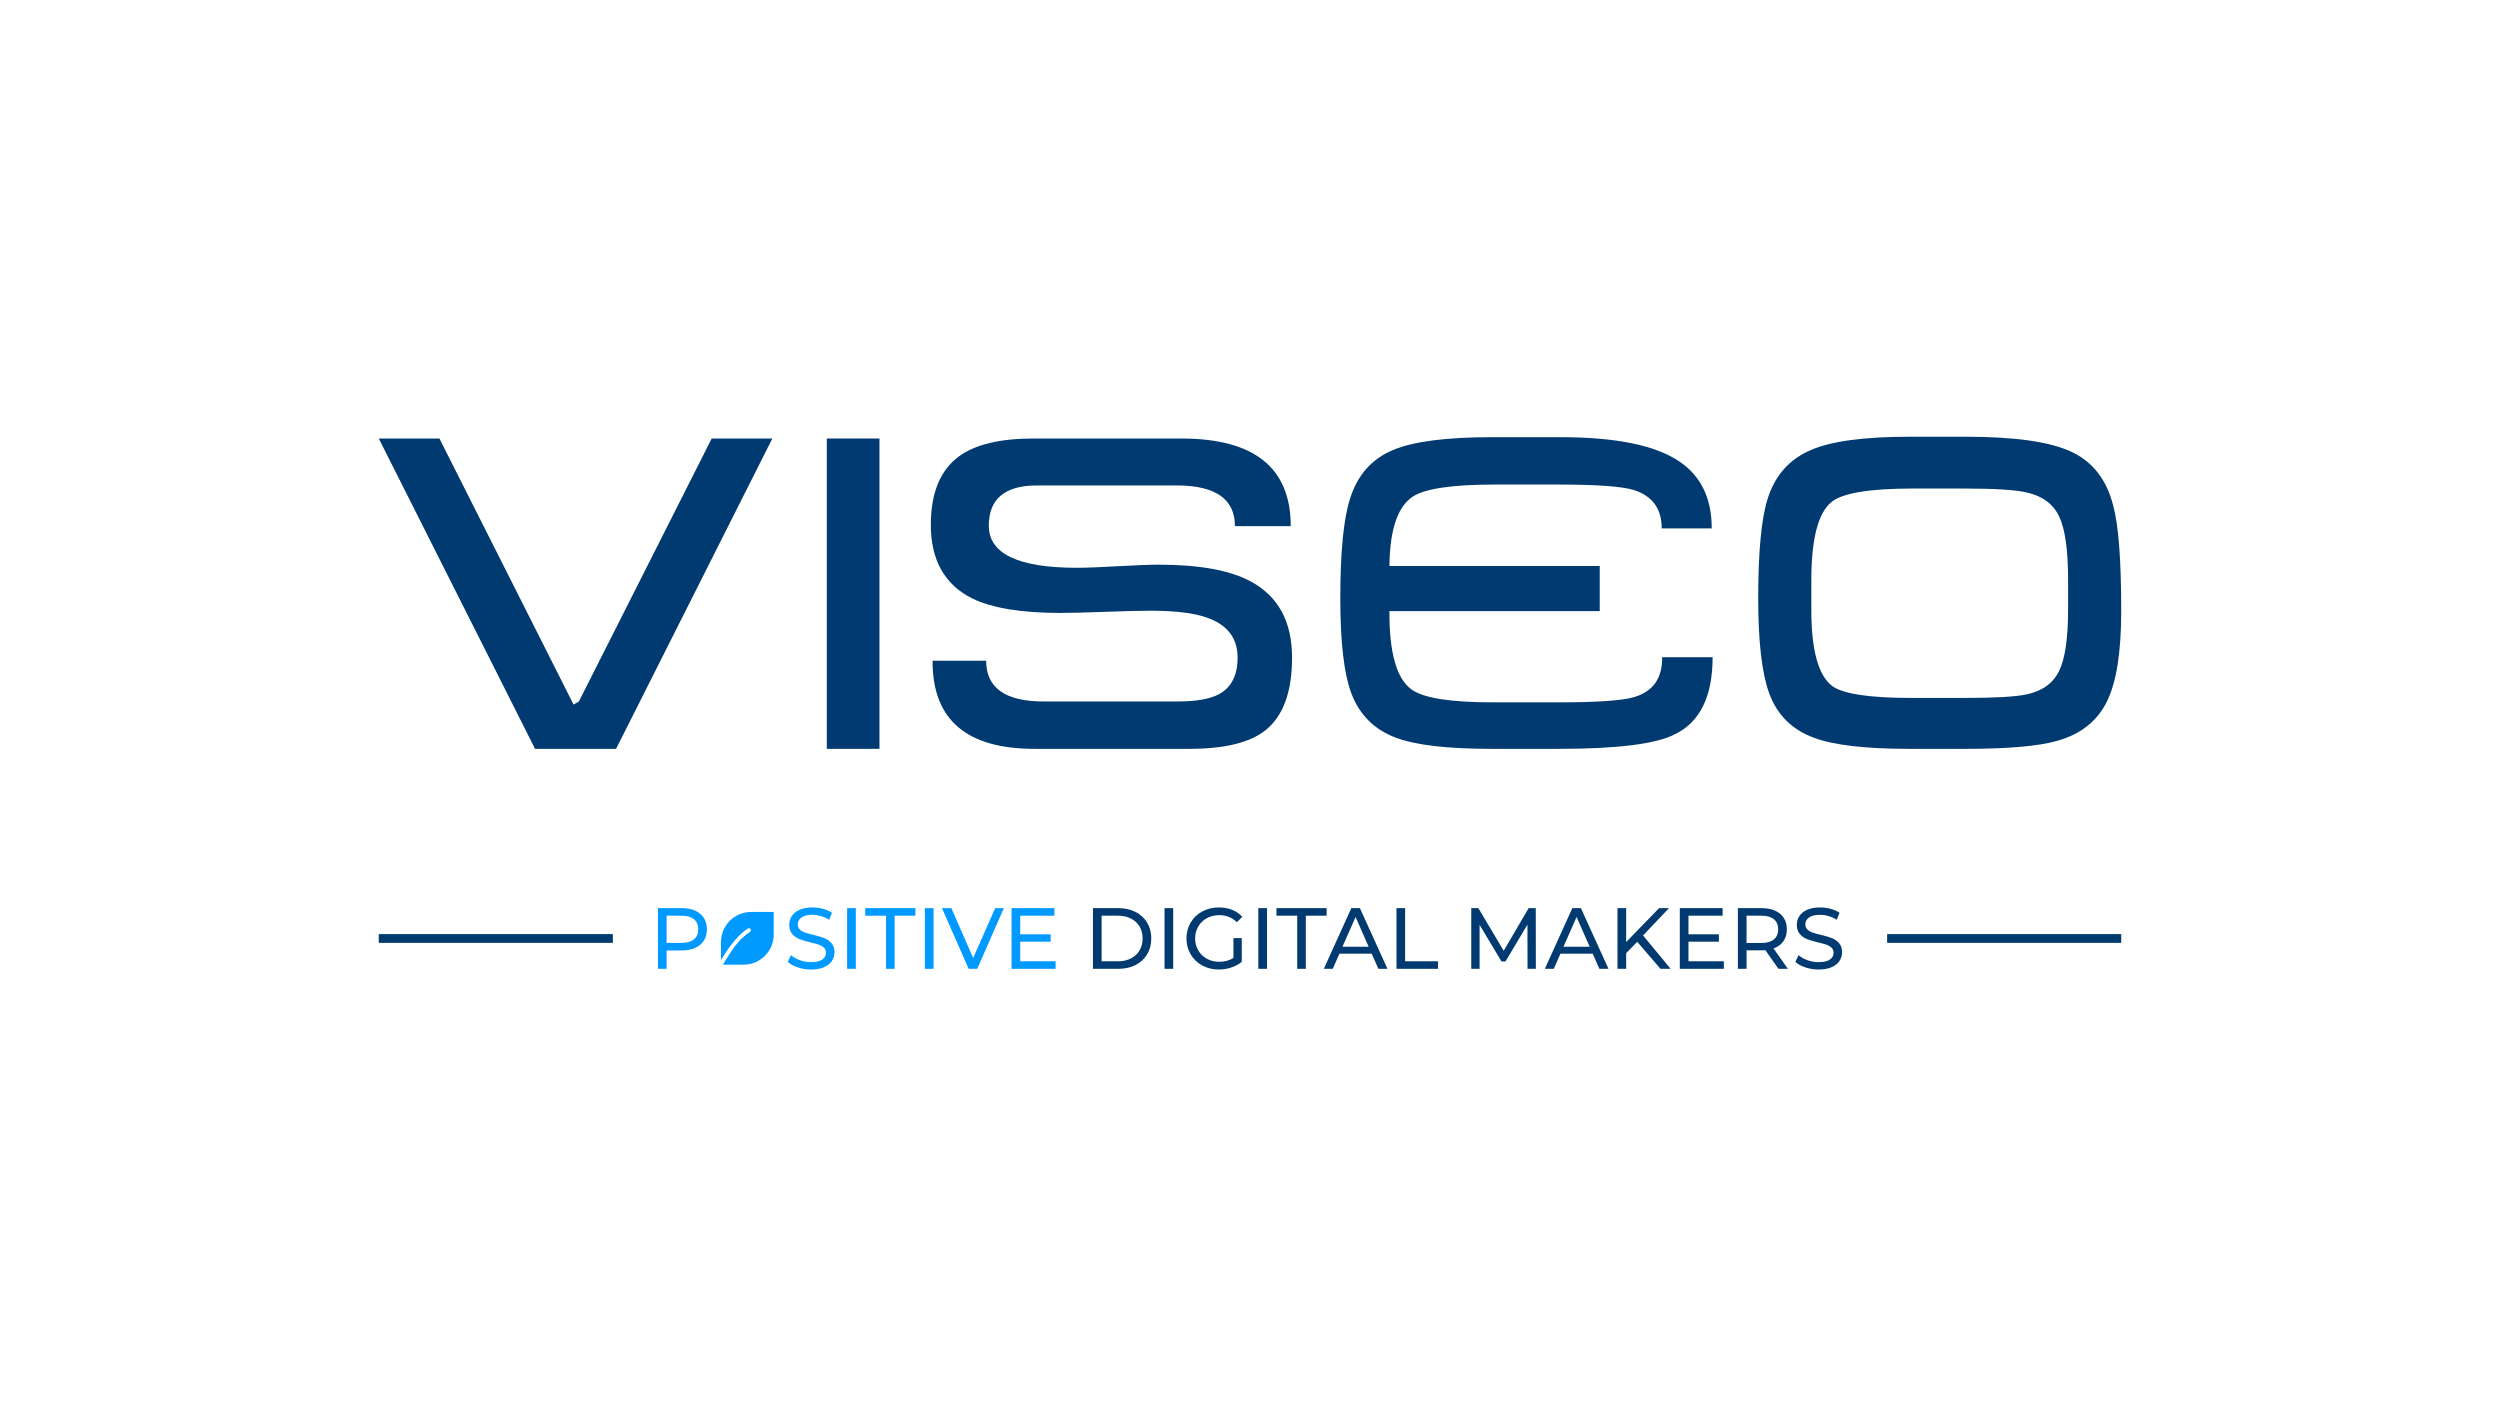
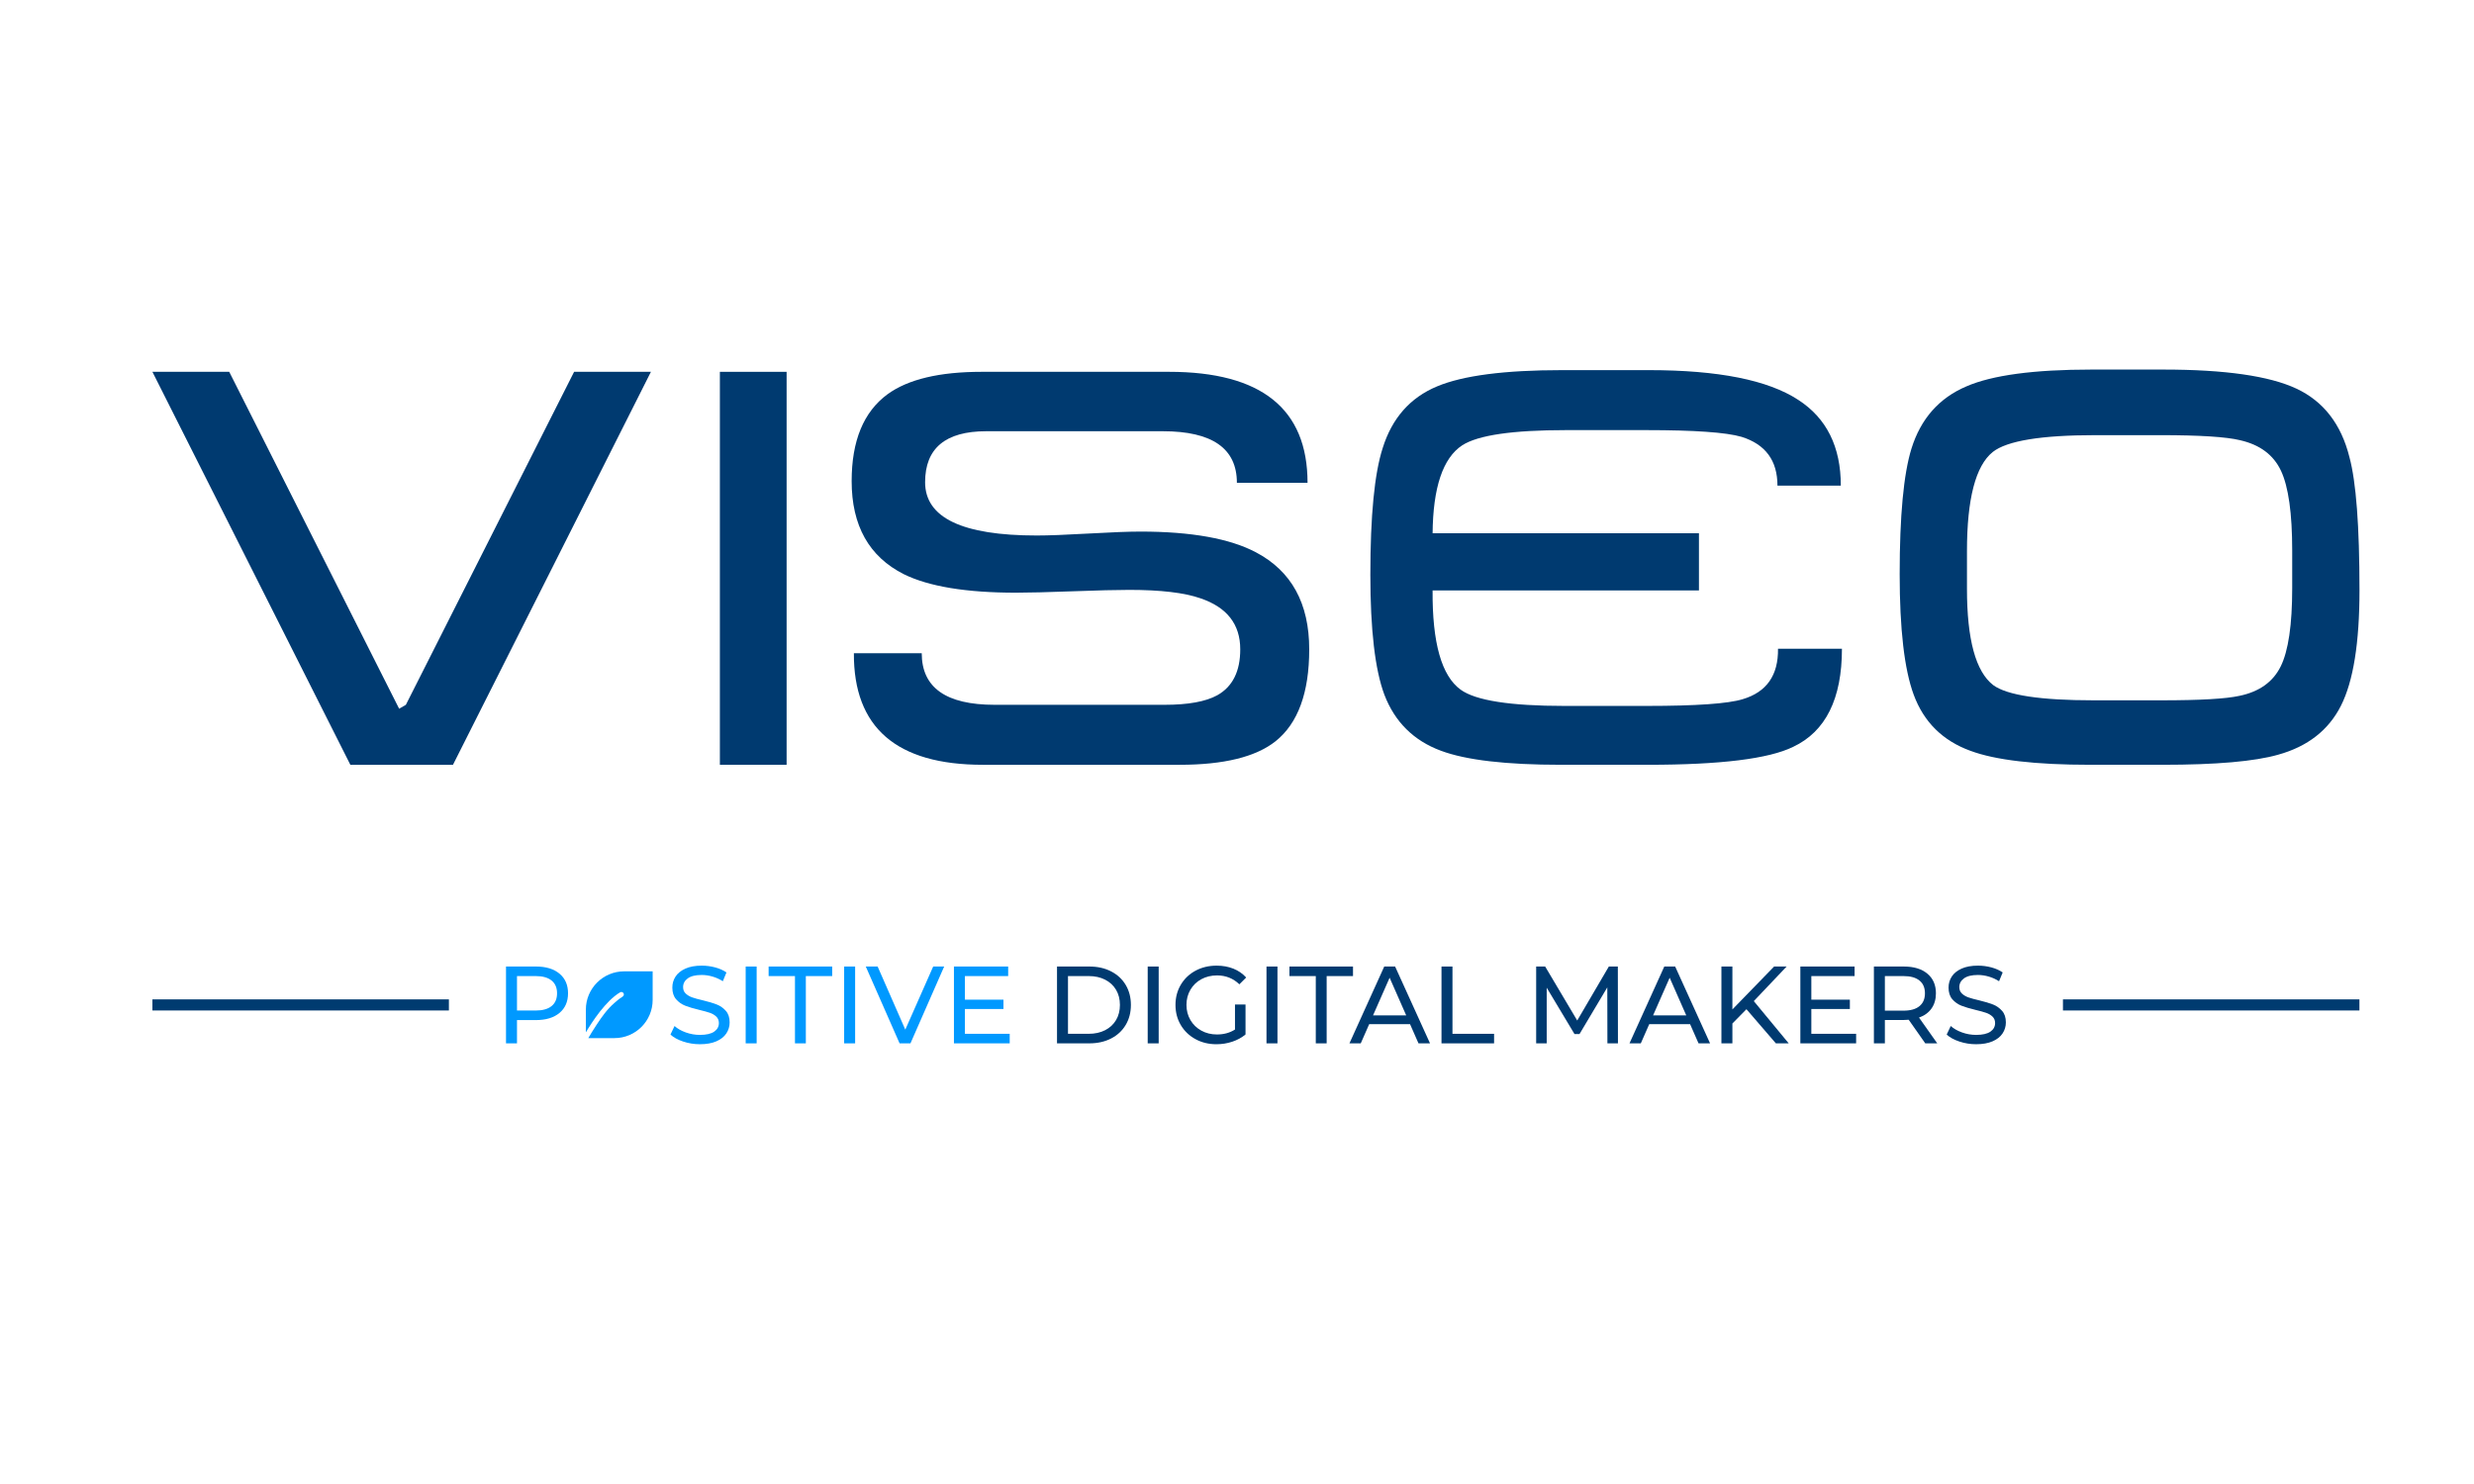
- <svg xmlns="http://www.w3.org/2000/svg" height="1440" viewBox="0 0 2560 1440" width="2560">
+ <svg xmlns="http://www.w3.org/2000/svg" width="2e3" height="1200" version="1.1" viewBox="0 0 2e3 1200">
  <clipPath id="a">
    <path d="m0 1080h1920v-1080h-1920z" />
  </clipPath>
-   <g transform="matrix(1.333333 0 0 -1.333333 0 1440)">
-     <path d="m0 0-120.017-238.334h-62.218l-120.017 238.334h46.578l103.018-204.334 4.08 2.38 101.997 201.954z" fill="#003a70" transform="translate(593.1572 743.2246)" />
-     <path d="m675.432 504.891h-40.458v238.334h40.458z" fill="#003a70" />
+   <g transform="matrix(1.3333 0 0 -1.3333 -264.65 1291.6)">
+     <path transform="translate(593.16 743.22)" d="m0 0-120.02-238.33h-62.218l-120.02 238.33h46.578l103.02-204.33 4.08 2.38 102 201.95z" fill="#003a70" />
+     <path d="m675.43 504.89h-40.458v238.33h40.458z" fill="#003a70" />
    <g clip-path="url(#a)">
-       <path d="m0 0c0-26.296-6.801-44.878-20.4-55.758-12.017-9.52-31.397-14.281-58.139-14.281h-119.336c-52.36 0-78.427 22.552-78.199 67.659h41.138c0-20.856 14.732-31.279 44.201-31.279h103.016c14.28 0 24.93 1.923 31.959 5.781 9.292 5.21 13.94 14.502 13.94 27.878 0 15.182-8.049 25.499-24.139 30.938-9.748 3.401-24.14 5.101-43.18 5.101-7.708 0-19.156-.287-34.338-.849-15.189-.568-26.637-.851-34.34-.851-30.147 0-52.815 3.74-67.998 11.22-21.079 10.651-31.619 29.463-31.619 56.439 0 24.479 7.252 42.041 21.76 52.697 12.462 9.064 31.502 13.6 57.118 13.6h113.557c55.982 0 83.978-22.44 83.978-67.317h-42.839c0 20.851-14.959 31.279-44.879 31.279h-107.096c-24.709 0-37.061-10.317-37.061-30.939 0-21.536 22.552-32.299 67.659-32.299 7.023 0 17.51.392 31.45 1.189 13.938.791 24.42 1.19 31.449 1.19 30.822 0 54.17-4.196 70.038-12.58 21.531-11.336 32.3-30.939 32.3-58.818" fill="#003a70" transform="translate(992.3027 574.9292)" />
-       <path d="m0 0h-162.177l.34 34.68h161.837zm86.698-35.359c0-30.376-9.86-50.206-29.58-59.498-14.736-7.256-44.087-10.88-88.057-10.88h-52.7c-33.318 0-57.575 2.832-72.757 8.5-16.549 6.12-27.996 17.452-34.339 34-5.668 15.182-8.5 39.437-8.5 72.757 0 35.812 2.492 61.421 7.48 76.838 5.663 18.13 16.659 30.599 32.979 37.399 15.639 6.571 40.911 9.86 75.818 9.86h52.698c41.932 0 72.078-6.009 90.439-18.02 17.222-11.109 25.84-28.447 25.84-52.017h-38.42c0 15.182-7.257 25.042-21.76 29.578-9.297 2.72-28.559 4.08-57.799 4.08h-48.618c-32.417 0-53.379-3.06-62.899-9.18-11.788-7.708-17.796-25.617-18.02-53.718v-34.34c-.228-31.736 5.44-51.795 17-60.177 9.063-6.578 30.032-9.86 62.898-9.86h49.979c29.92 0 49.3 1.36 58.139 4.08 14.502 4.302 21.643 14.502 21.419 30.598z" fill="#003a70" transform="translate(1228.59 610.6279)" />
-       <path d="m0 0v22.78c0 22.663-2.269 38.812-6.801 48.449-4.536 9.631-12.807 15.809-24.818 18.529-8.388 2.04-24.48 3.06-48.279 3.06h-39.439c-32.868 0-53.607-3.4-62.219-10.2-10.428-8.388-15.639-28.447-15.639-60.178v-22.78c0-30.828 5.323-50.318 15.979-58.477 8.384-6.12 28.671-9.18 60.859-9.18h41.138c23.343 0 39.1.902 47.26 2.72 12.011 2.49 20.34 8.44 24.988 17.849 4.644 9.403 6.971 25.212 6.971 47.428m40.798-1.36c0-31.736-3.738-55.025-11.219-69.869-7.479-14.848-20.176-24.765-38.079-29.748-14.28-4.08-37.627-6.12-70.039-6.12h-43.858c-33.32 0-57.576 2.832-72.758 8.5-16.777 6.12-28.219 17.452-34.339 34-5.668 15.41-8.5 39.777-8.5 73.097 0 35.36 2.38 60.742 7.14 76.158 5.662 18.131 16.77 30.711 33.319 37.739 15.639 6.8 40.91 10.2 75.818 10.2h43.518c37.4 0 64.312-3.857 80.749-11.56 16.431-7.708 27.141-21.537 32.13-41.479 4.08-14.958 6.118-41.935 6.118-80.918" fill="#003a70" transform="translate(1588.297 611.9878)" />
-       <path d="m0 0h179.761" fill="none" stroke="#003b70" stroke-miterlimit="10" stroke-width="6.736" transform="translate(290.9053 359.2461)" />
-       <path d="m0 0h179.761" fill="none" stroke="#003b70" stroke-miterlimit="10" stroke-width="6.736" transform="translate(1449.334 359.2461)" />
-       <path d="m0 0c2.219 1.797 3.328 4.381 3.328 7.755 0 3.371-1.109 5.957-3.328 7.754-2.219 1.798-5.437 2.696-9.651 2.696h-11.317v-20.901h11.317c4.214 0 7.432.898 9.651 2.696m4.792 19.67c3.462-2.886 5.194-6.857 5.194-11.915 0-5.06-1.732-9.032-5.194-11.915-3.46-2.886-8.209-4.328-14.243-4.328h-11.517v-14.112h-6.657v46.596h18.174c6.034 0 10.783-1.443 14.243-4.326" fill="#09f" transform="translate(532.9224 358.5479)" />
-       <path d="m0 0c-3.263 1.086-5.825 2.495-7.688 4.227l2.462 5.191c1.774-1.598 4.049-2.896 6.823-3.894 2.773-1 5.625-1.499 8.554-1.499 3.861 0 6.745.655 8.654 1.965 1.906 1.309 2.862 3.05 2.862 5.225 0 1.598-.522 2.896-1.564 3.894-1.044.998-2.331 1.764-3.862 2.296-1.531.533-3.695 1.132-6.49 1.798-3.505.842-6.334 1.686-8.487 2.529-2.153.842-3.993 2.14-5.525 3.895-1.531 1.753-2.296 4.115-2.296 7.088 0 2.485.654 4.727 1.964 6.723 1.308 1.998 3.295 3.595 5.956 4.794 2.663 1.197 5.969 1.797 9.919 1.797 2.751 0 5.458-.356 8.121-1.065 2.663-.711 4.948-1.732 6.857-3.062l-2.197-5.326c-1.953 1.243-4.039 2.186-6.258 2.829s-4.393.966-6.523.966c-3.773 0-6.602-.688-8.487-2.064-1.886-1.375-2.829-3.151-2.829-5.325 0-1.597.533-2.896 1.598-3.894 1.065-.999 2.384-1.776 3.96-2.33 1.575-.556 3.717-1.143 6.424-1.764 3.504-.843 6.323-1.687 8.453-2.529 2.131-.843 3.961-2.13 5.492-3.861s2.297-4.061 2.297-6.99c0-2.44-.667-4.671-1.997-6.689-1.332-2.02-3.351-3.617-6.058-4.793s-6.035-1.765-9.984-1.765c-3.506 0-6.89.544-10.151 1.633" fill="#09f" transform="translate(612.6997 337.0479)" />
-       <path d="m0 0c-12.82 0-23.212-10.393-23.212-23.212v-13.616c0-.048.06-.069.085-.028 3.62 6.113 11.943 18.967 20.671 24.133.786.463 1.821.138 2.177-.745.289-.716-.084-1.522-.744-1.922-1.671-1.012-4.104-3.005-4.866-3.766-4.585-4.005-7.545-8.295-10.752-13.13-2.165-3.264-4.149-6.55-5.054-8.142-.018-.031.007-.066.043-.066h15.765c12.796 0 23.169 10.373 23.169 23.169v17.278c0 .026-.021.047-.047.047z" fill="#09f" transform="translate(576.9272 379.6191)" />
-       <path d="m650.607 382.544h6.656v-46.596h-6.656z" fill="#09f" />
-       <path d="m0 0h-15.976v5.791h38.542v-5.791h-15.975v-40.805h-6.591z" fill="#09f" transform="translate(680.4951 376.7529)" />
-       <path d="m710.315 382.544h6.656v-46.596h-6.656z" fill="#09f" />
-       <path d="m0 0-20.436-46.596h-6.59l-20.502 46.596h7.189l16.775-38.274 16.908 38.274z" fill="#09f" transform="translate(770.9575 382.5439)" />
-       <path d="m0 0v-5.791h-33.815v46.596h32.883v-5.791h-26.227v-14.312h23.365v-5.658h-23.365v-15.044z" fill="#09f" transform="translate(810.6958 341.7393)" />
      <g fill="#003a70">
-         <path d="m0 0c3.771 0 7.088.733 9.952 2.197 2.861 1.465 5.068 3.517 6.622 6.157 1.553 2.639 2.33 5.692 2.33 9.154 0 3.46-.777 6.511-2.33 9.152-1.554 2.639-3.761 4.692-6.622 6.157-2.864 1.465-6.181 2.197-9.952 2.197h-12.582v-35.014zm-19.238 40.805h19.637c4.925 0 9.297-.977 13.114-2.929 3.816-1.953 6.777-4.693 8.885-8.221 2.107-3.528 3.162-7.578 3.162-12.147 0-4.572-1.055-8.621-3.162-12.149-2.108-3.528-5.069-6.269-8.885-8.221-3.817-1.953-8.189-2.929-13.114-2.929h-19.637z" transform="translate(858.6221 341.7393)" />
-         <path d="m894.366 382.544h6.656v-46.596h-6.656z" />
-         <path d="m0 0h6.39v-18.172c-2.308-1.909-4.993-3.373-8.055-4.394-3.062-1.02-6.257-1.532-9.585-1.532-4.704 0-8.942 1.033-12.714 3.097-3.773 2.063-6.734 4.902-8.887 8.521-2.152 3.616-3.228 7.687-3.228 12.214 0 4.526 1.076 8.609 3.228 12.247 2.153 3.639 5.127 6.479 8.92 8.521 3.794 2.04 8.065 3.062 12.815 3.062 3.727 0 7.11-.611 10.151-1.831 3.039-1.221 5.624-3.006 7.755-5.358l-4.127-4.127c-3.728 3.594-8.233 5.392-13.513 5.392-3.551 0-6.735-.766-9.552-2.297-2.82-1.531-5.026-3.661-6.624-6.391-1.598-2.728-2.396-5.802-2.396-9.218 0-3.374.798-6.424 2.396-9.153s3.804-4.87 6.624-6.424c2.817-1.553 5.979-2.329 9.485-2.329 4.171 0 7.811.998 10.917 2.995z" transform="translate(947.2861 359.5127)" />
-         <path d="m966.389 382.544h6.657v-46.596h-6.657z" />
-         <path d="m0 0h-15.975v5.791h38.541v-5.791h-15.975v-40.805h-6.591z" transform="translate(996.2754 376.7529)" />
-         <path d="m0 0-10.051 22.831-10.051-22.831zm2.33-5.325h-24.762l-5.126-11.65h-6.856l21.101 46.596h6.59l21.167-46.596h-6.988z" transform="translate(1051.126 352.9229)" />
-         <path d="m0 0h6.656v-40.805h25.229v-5.791h-31.885z" transform="translate(1072.493 382.5439)" />
-         <path d="m0 0-.066 33.948-16.841-28.29h-3.063l-16.841 28.091v-33.749h-6.39v46.596h5.459l19.436-32.75 19.17 32.75h5.46l.066-46.596z" transform="translate(1173.14 335.9482)" />
-         <path d="m0 0-10.051 22.831-10.052-22.831zm2.33-5.325h-24.763l-5.125-11.65h-6.856l21.101 46.596h6.59l21.167-46.596h-6.988z" transform="translate(1220.865 352.9229)" />
-         <path d="m0 0-8.521-8.653v-12.049h-6.656v46.596h6.656v-26.027l25.295 26.027h7.588l-19.902-20.969 21.168-25.627h-7.788z" transform="translate(1257.409 356.6504)" />
-         <path d="m0 0v-5.791h-33.816v46.596h32.883v-5.791h-26.227v-14.312h23.365v-5.658h-23.365v-15.044z" transform="translate(1323.907 341.7393)" />
-         <path d="m0 0c2.22 1.818 3.328 4.414 3.328 7.788 0 3.371-1.108 5.957-3.328 7.754-2.219 1.798-5.436 2.696-9.651 2.696h-11.317v-20.967h11.317c4.215 0 7.432.908 9.651 2.729m3.529-22.566-10.051 14.312c-1.244-.09-2.221-.134-2.929-.134h-11.517v-14.178h-6.656v46.595h18.173c6.034 0 10.783-1.443 14.244-4.326 3.462-2.886 5.193-6.856 5.193-11.915 0-3.596-.888-6.656-2.663-9.186s-4.304-4.373-7.589-5.526l11.05-15.642z" transform="translate(1362.314 358.5146)" />
-         <path d="m0 0c-3.263 1.086-5.824 2.495-7.688 4.227l2.462 5.191c1.774-1.598 4.049-2.896 6.823-3.894 2.773-1 5.625-1.499 8.553-1.499 3.862 0 6.746.655 8.655 1.965 1.906 1.309 2.861 3.05 2.861 5.225 0 1.598-.521 2.896-1.563 3.894-1.044.998-2.331 1.764-3.862 2.296-1.531.533-3.695 1.132-6.49 1.798-3.506.842-6.335 1.686-8.487 2.529-2.153.842-3.993 2.14-5.525 3.895-1.531 1.753-2.296 4.115-2.296 7.088 0 2.485.655 4.727 1.963 6.723 1.309 1.998 3.296 3.595 5.957 4.794 2.663 1.197 5.969 1.797 9.919 1.797 2.751 0 5.458-.356 8.121-1.065 2.662-.711 4.948-1.732 6.857-3.062l-2.197-5.326c-1.953 1.243-4.039 2.186-6.258 2.829s-4.393.966-6.523.966c-3.772 0-6.601-.688-8.487-2.064-1.887-1.375-2.829-3.151-2.829-5.325 0-1.597.533-2.896 1.597-3.894 1.066-.999 2.385-1.776 3.961-2.33 1.575-.556 3.717-1.143 6.423-1.764 3.505-.843 6.324-1.687 8.454-2.529 2.131-.843 3.961-2.13 5.492-3.861s2.297-4.061 2.297-6.99c0-2.44-.667-4.671-1.998-6.689-1.331-2.02-3.35-3.617-6.057-4.793-2.706-1.176-6.034-1.765-9.985-1.765-3.505 0-6.888.544-10.15 1.633" transform="translate(1386.512 337.0479)" />
+         <path transform="translate(992.3 574.93)" d="m0 0c0-26.296-6.801-44.878-20.4-55.758-12.017-9.52-31.397-14.281-58.139-14.281h-119.34c-52.36 0-78.427 22.552-78.199 67.659h41.138c0-20.856 14.732-31.279 44.201-31.279h103.02c14.28 0 24.93 1.923 31.959 5.781 9.292 5.21 13.94 14.502 13.94 27.878 0 15.182-8.049 25.499-24.139 30.938-9.748 3.401-24.14 5.101-43.18 5.101-7.708 0-19.156-0.287-34.338-0.849-15.189-0.568-26.637-0.851-34.34-0.851-30.147 0-52.815 3.74-67.998 11.22-21.079 10.651-31.619 29.463-31.619 56.439 0 24.479 7.252 42.041 21.76 52.697 12.462 9.064 31.502 13.6 57.118 13.6h113.56c55.982 0 83.978-22.44 83.978-67.317h-42.839c0 20.851-14.959 31.279-44.879 31.279h-107.1c-24.709 0-37.061-10.317-37.061-30.939 0-21.536 22.552-32.299 67.659-32.299 7.023 0 17.51 0.392 31.45 1.189 13.938 0.791 24.42 1.19 31.449 1.19 30.822 0 54.17-4.196 70.038-12.58 21.531-11.336 32.3-30.939 32.3-58.818" />
+         <path transform="translate(1228.6 610.63)" d="m0 0h-162.18l0.34 34.68h161.84zm86.698-35.359c0-30.376-9.86-50.206-29.58-59.498-14.736-7.256-44.087-10.88-88.057-10.88h-52.7c-33.318 0-57.575 2.832-72.757 8.5-16.549 6.12-27.996 17.452-34.339 34-5.668 15.182-8.5 39.437-8.5 72.757 0 35.812 2.492 61.421 7.48 76.838 5.663 18.13 16.659 30.599 32.979 37.399 15.639 6.571 40.911 9.86 75.818 9.86h52.698c41.932 0 72.078-6.009 90.439-18.02 17.222-11.109 25.84-28.447 25.84-52.017h-38.42c0 15.182-7.257 25.042-21.76 29.578-9.297 2.72-28.559 4.08-57.799 4.08h-48.618c-32.417 0-53.379-3.06-62.899-9.18-11.788-7.708-17.796-25.617-18.02-53.718v-34.34c-0.228-31.736 5.44-51.795 17-60.177 9.063-6.578 30.032-9.86 62.898-9.86h49.979c29.92 0 49.3 1.36 58.139 4.08 14.502 4.302 21.643 14.502 21.419 30.598z" />
+         <path transform="translate(1588.3 611.99)" d="m0 0v22.78c0 22.663-2.269 38.812-6.801 48.449-4.536 9.631-12.807 15.809-24.818 18.529-8.388 2.04-24.48 3.06-48.279 3.06h-39.439c-32.868 0-53.607-3.4-62.219-10.2-10.428-8.388-15.639-28.447-15.639-60.178v-22.78c0-30.828 5.323-50.318 15.979-58.477 8.384-6.12 28.671-9.18 60.859-9.18h41.138c23.343 0 39.1 0.902 47.26 2.72 12.011 2.49 20.34 8.44 24.988 17.849 4.644 9.403 6.971 25.212 6.971 47.428m40.798-1.36c0-31.736-3.738-55.025-11.219-69.869-7.479-14.848-20.176-24.765-38.079-29.748-14.28-4.08-37.627-6.12-70.039-6.12h-43.858c-33.32 0-57.576 2.832-72.758 8.5-16.777 6.12-28.219 17.452-34.339 34-5.668 15.41-8.5 39.777-8.5 73.097 0 35.36 2.38 60.742 7.14 76.158 5.662 18.131 16.77 30.711 33.319 37.739 15.639 6.8 40.91 10.2 75.818 10.2h43.518c37.4 0 64.312-3.857 80.749-11.56 16.431-7.708 27.141-21.537 32.13-41.479 4.08-14.958 6.118-41.935 6.118-80.918" />
+       </g>
+       <path transform="translate(290.91 359.25)" d="m0 0h179.76" fill="none" stroke="#003b70" stroke-miterlimit="10" stroke-width="6.736" />
+       <path transform="translate(1449.3 359.25)" d="m0 0h179.76" fill="none" stroke="#003b70" stroke-miterlimit="10" stroke-width="6.736" />
+       <g fill="#09f">
+         <path transform="translate(532.92 358.55)" d="m0 0c2.219 1.797 3.328 4.381 3.328 7.755 0 3.371-1.109 5.957-3.328 7.754-2.219 1.798-5.437 2.696-9.651 2.696h-11.317v-20.901h11.317c4.214 0 7.432 0.898 9.651 2.696m4.792 19.67c3.462-2.886 5.194-6.857 5.194-11.915 0-5.06-1.732-9.032-5.194-11.915-3.46-2.886-8.209-4.328-14.243-4.328h-11.517v-14.112h-6.657v46.596h18.174c6.034 0 10.783-1.443 14.243-4.326" />
+         <path transform="translate(612.7 337.05)" d="m0 0c-3.263 1.086-5.825 2.495-7.688 4.227l2.462 5.191c1.774-1.598 4.049-2.896 6.823-3.894 2.773-1 5.625-1.499 8.554-1.499 3.861 0 6.745 0.655 8.654 1.965 1.906 1.309 2.862 3.05 2.862 5.225 0 1.598-0.522 2.896-1.564 3.894-1.044 0.998-2.331 1.764-3.862 2.296-1.531 0.533-3.695 1.132-6.49 1.798-3.505 0.842-6.334 1.686-8.487 2.529-2.153 0.842-3.993 2.14-5.525 3.895-1.531 1.753-2.296 4.115-2.296 7.088 0 2.485 0.654 4.727 1.964 6.723 1.308 1.998 3.295 3.595 5.956 4.794 2.663 1.197 5.969 1.797 9.919 1.797 2.751 0 5.458-0.356 8.121-1.065 2.663-0.711 4.948-1.732 6.857-3.062l-2.197-5.326c-1.953 1.243-4.039 2.186-6.258 2.829s-4.393 0.966-6.523 0.966c-3.773 0-6.602-0.688-8.487-2.064-1.886-1.375-2.829-3.151-2.829-5.325 0-1.597 0.533-2.896 1.598-3.894 1.065-0.999 2.384-1.776 3.96-2.33 1.575-0.556 3.717-1.143 6.424-1.764 3.504-0.843 6.323-1.687 8.453-2.529 2.131-0.843 3.961-2.13 5.492-3.861s2.297-4.061 2.297-6.99c0-2.44-0.667-4.671-1.997-6.689-1.332-2.02-3.351-3.617-6.058-4.793s-6.035-1.765-9.984-1.765c-3.506 0-6.89 0.544-10.151 1.633" />
+         <path transform="translate(576.93 379.62)" d="m0 0c-12.82 0-23.212-10.393-23.212-23.212v-13.616c0-0.048 0.06-0.069 0.085-0.028 3.62 6.113 11.943 18.967 20.671 24.133 0.786 0.463 1.821 0.138 2.177-0.745 0.289-0.716-0.084-1.522-0.744-1.922-1.671-1.012-4.104-3.005-4.866-3.766-4.585-4.005-7.545-8.295-10.752-13.13-2.165-3.264-4.149-6.55-5.054-8.142-0.018-0.031 7e-3 -0.066 0.043-0.066h15.765c12.796 0 23.169 10.373 23.169 23.169v17.278c0 0.026-0.021 0.047-0.047 0.047z" />
+         <path d="m650.61 382.54h6.656v-46.596h-6.656z" />
+         <path transform="translate(680.5 376.75)" d="m0 0h-15.976v5.791h38.542v-5.791h-15.975v-40.805h-6.591z" />
+         <path d="m710.32 382.54h6.656v-46.596h-6.656z" />
+         <path transform="translate(770.96 382.54)" d="m0 0-20.436-46.596h-6.59l-20.502 46.596h7.189l16.775-38.274 16.908 38.274z" />
+         <path transform="translate(810.7 341.74)" d="m0 0v-5.791h-33.815v46.596h32.883v-5.791h-26.227v-14.312h23.365v-5.658h-23.365v-15.044z" />
+       </g>
+       <g fill="#003a70">
+         <path transform="translate(858.62 341.74)" d="m0 0c3.771 0 7.088 0.733 9.952 2.197 2.861 1.465 5.068 3.517 6.622 6.157 1.553 2.639 2.33 5.692 2.33 9.154 0 3.46-0.777 6.511-2.33 9.152-1.554 2.639-3.761 4.692-6.622 6.157-2.864 1.465-6.181 2.197-9.952 2.197h-12.582v-35.014zm-19.238 40.805h19.637c4.925 0 9.297-0.977 13.114-2.929 3.816-1.953 6.777-4.693 8.885-8.221 2.107-3.528 3.162-7.578 3.162-12.147 0-4.572-1.055-8.621-3.162-12.149-2.108-3.528-5.069-6.269-8.885-8.221-3.817-1.953-8.189-2.929-13.114-2.929h-19.637z" />
+         <path d="m894.37 382.54h6.656v-46.596h-6.656z" />
+         <path transform="translate(947.29 359.51)" d="m0 0h6.39v-18.172c-2.308-1.909-4.993-3.373-8.055-4.394-3.062-1.02-6.257-1.532-9.585-1.532-4.704 0-8.942 1.033-12.714 3.097-3.773 2.063-6.734 4.902-8.887 8.521-2.152 3.616-3.228 7.687-3.228 12.214 0 4.526 1.076 8.609 3.228 12.247 2.153 3.639 5.127 6.479 8.92 8.521 3.794 2.04 8.065 3.062 12.815 3.062 3.727 0 7.11-0.611 10.151-1.831 3.039-1.221 5.624-3.006 7.755-5.358l-4.127-4.127c-3.728 3.594-8.233 5.392-13.513 5.392-3.551 0-6.735-0.766-9.552-2.297-2.82-1.531-5.026-3.661-6.624-6.391-1.598-2.728-2.396-5.802-2.396-9.218 0-3.374 0.798-6.424 2.396-9.153s3.804-4.87 6.624-6.424c2.817-1.553 5.979-2.329 9.485-2.329 4.171 0 7.811 0.998 10.917 2.995z" />
+         <path d="m966.39 382.54h6.657v-46.596h-6.657z" />
+         <path transform="translate(996.28 376.75)" d="m0 0h-15.975v5.791h38.541v-5.791h-15.975v-40.805h-6.591z" />
+         <path transform="translate(1051.1 352.92)" d="m0 0-10.051 22.831-10.051-22.831zm2.33-5.325h-24.762l-5.126-11.65h-6.856l21.101 46.596h6.59l21.167-46.596h-6.988z" />
+         <path transform="translate(1072.5 382.54)" d="m0 0h6.656v-40.805h25.229v-5.791h-31.885z" />
+         <path transform="translate(1173.1 335.95)" d="m0 0-0.066 33.948-16.841-28.29h-3.063l-16.841 28.091v-33.749h-6.39v46.596h5.459l19.436-32.75 19.17 32.75h5.46l0.066-46.596z" />
+         <path transform="translate(1220.9 352.92)" d="m0 0-10.051 22.831-10.052-22.831zm2.33-5.325h-24.763l-5.125-11.65h-6.856l21.101 46.596h6.59l21.167-46.596h-6.988z" />
+         <path transform="translate(1257.4 356.65)" d="m0 0-8.521-8.653v-12.049h-6.656v46.596h6.656v-26.027l25.295 26.027h7.588l-19.902-20.969 21.168-25.627h-7.788z" />
+         <path transform="translate(1323.9 341.74)" d="m0 0v-5.791h-33.816v46.596h32.883v-5.791h-26.227v-14.312h23.365v-5.658h-23.365v-15.044z" />
+         <path transform="translate(1362.3 358.51)" d="m0 0c2.22 1.818 3.328 4.414 3.328 7.788 0 3.371-1.108 5.957-3.328 7.754-2.219 1.798-5.436 2.696-9.651 2.696h-11.317v-20.967h11.317c4.215 0 7.432 0.908 9.651 2.729m3.529-22.566-10.051 14.312c-1.244-0.09-2.221-0.134-2.929-0.134h-11.517v-14.178h-6.656v46.595h18.173c6.034 0 10.783-1.443 14.244-4.326 3.462-2.886 5.193-6.856 5.193-11.915 0-3.596-0.888-6.656-2.663-9.186s-4.304-4.373-7.589-5.526l11.05-15.642z" />
+         <path transform="translate(1386.5 337.05)" d="m0 0c-3.263 1.086-5.824 2.495-7.688 4.227l2.462 5.191c1.774-1.598 4.049-2.896 6.823-3.894 2.773-1 5.625-1.499 8.553-1.499 3.862 0 6.746 0.655 8.655 1.965 1.906 1.309 2.861 3.05 2.861 5.225 0 1.598-0.521 2.896-1.563 3.894-1.044 0.998-2.331 1.764-3.862 2.296-1.531 0.533-3.695 1.132-6.49 1.798-3.506 0.842-6.335 1.686-8.487 2.529-2.153 0.842-3.993 2.14-5.525 3.895-1.531 1.753-2.296 4.115-2.296 7.088 0 2.485 0.655 4.727 1.963 6.723 1.309 1.998 3.296 3.595 5.957 4.794 2.663 1.197 5.969 1.797 9.919 1.797 2.751 0 5.458-0.356 8.121-1.065 2.662-0.711 4.948-1.732 6.857-3.062l-2.197-5.326c-1.953 1.243-4.039 2.186-6.258 2.829s-4.393 0.966-6.523 0.966c-3.772 0-6.601-0.688-8.487-2.064-1.887-1.375-2.829-3.151-2.829-5.325 0-1.597 0.533-2.896 1.597-3.894 1.066-0.999 2.385-1.776 3.961-2.33 1.575-0.556 3.717-1.143 6.423-1.764 3.505-0.843 6.324-1.687 8.454-2.529 2.131-0.843 3.961-2.13 5.492-3.861s2.297-4.061 2.297-6.99c0-2.44-0.667-4.671-1.998-6.689-1.331-2.02-3.35-3.617-6.057-4.793-2.706-1.176-6.034-1.765-9.985-1.765-3.505 0-6.888 0.544-10.15 1.633" />
      </g>
    </g>
  </g>
</svg>
